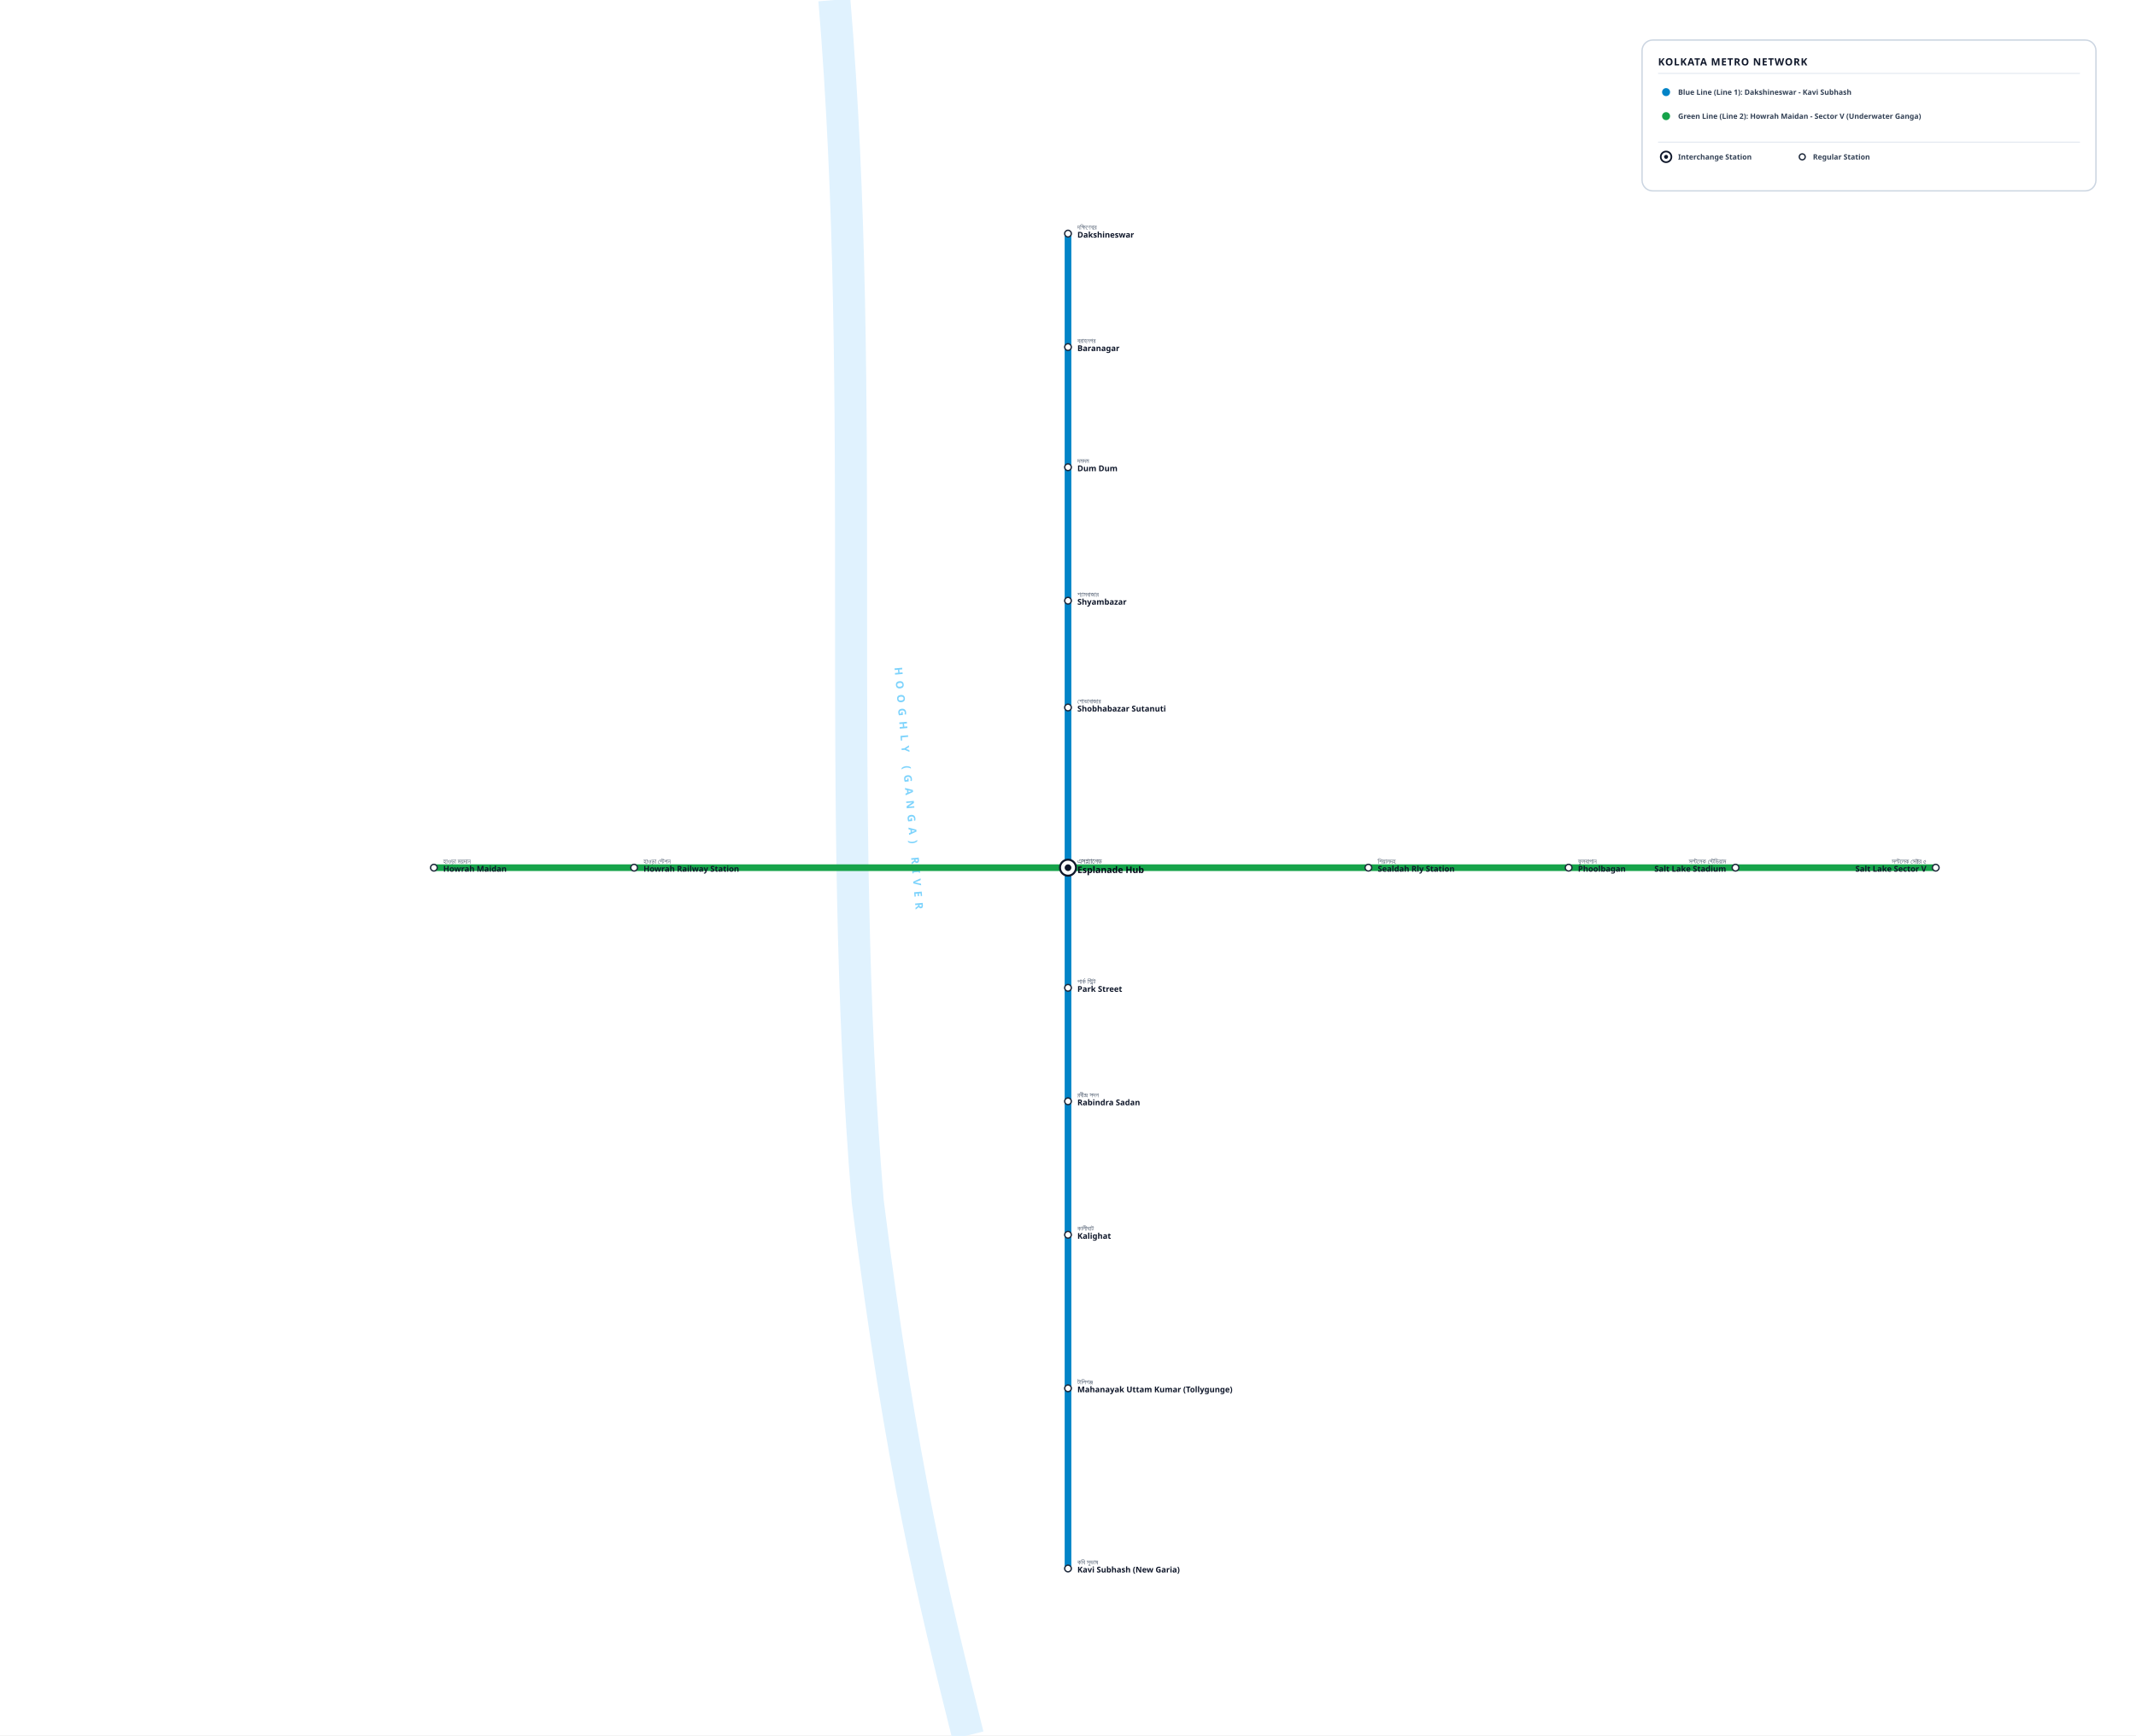
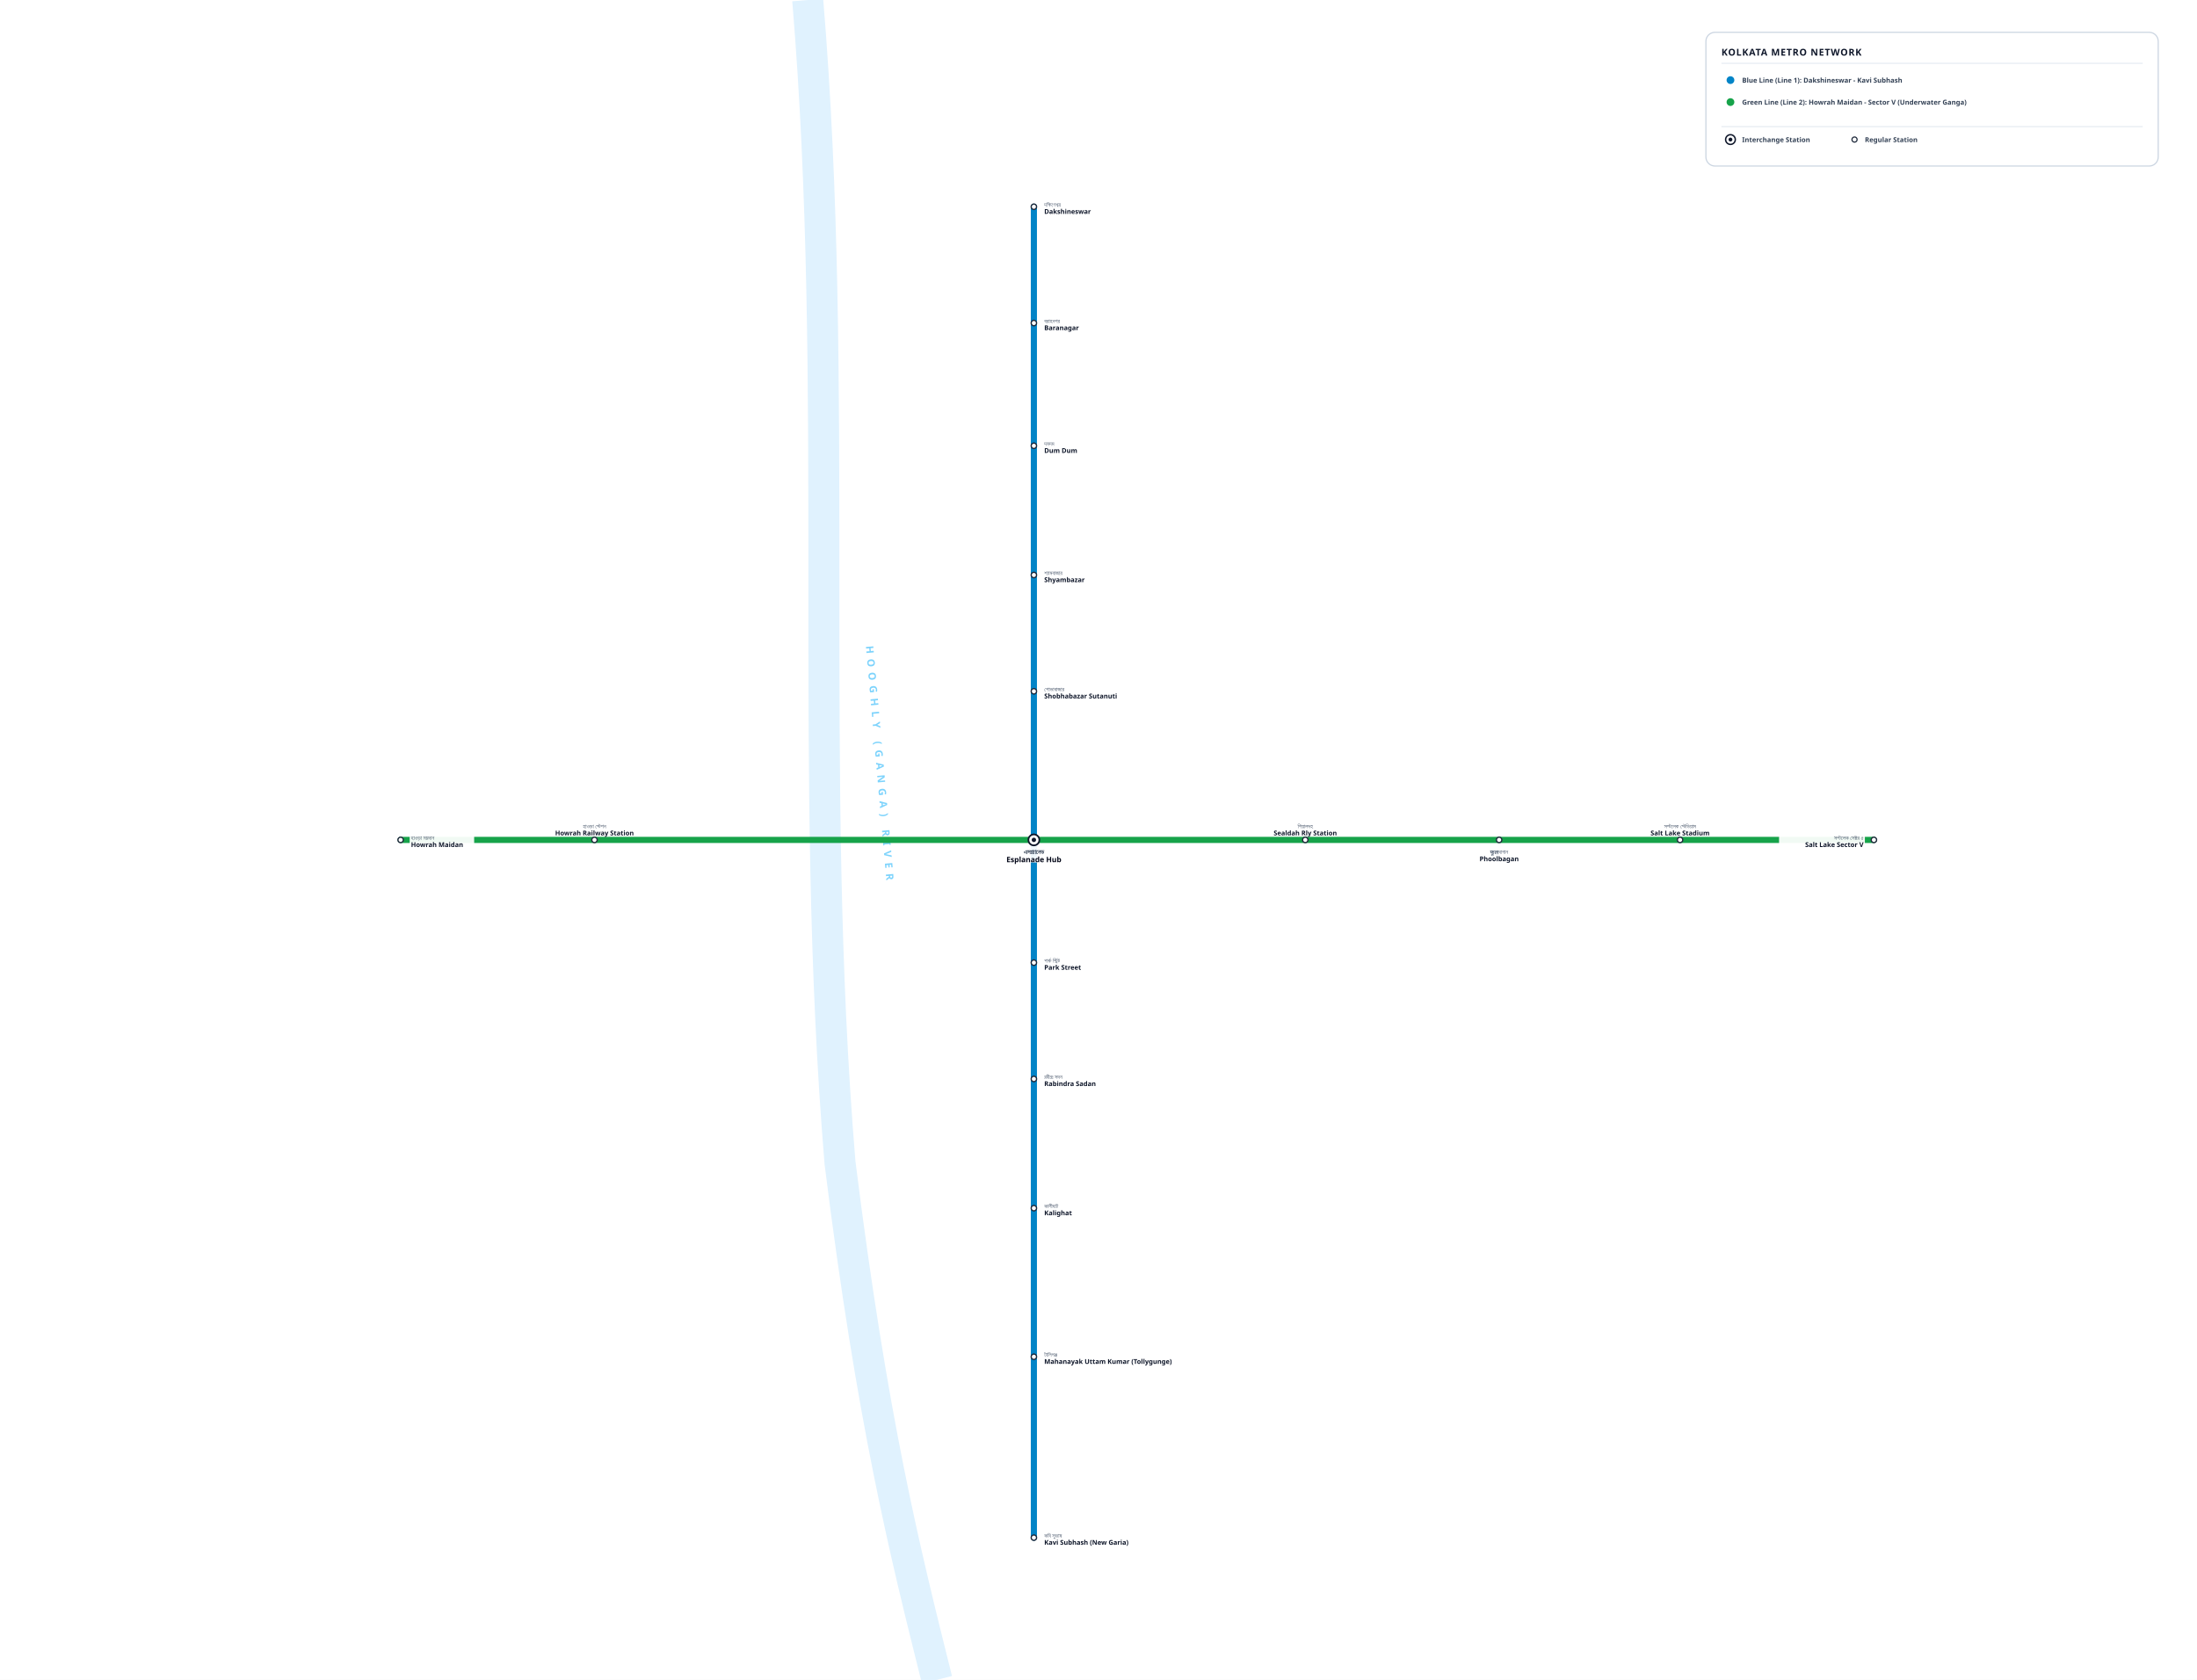
- <svg xmlns="http://www.w3.org/2000/svg" viewBox="0 0 3200 2600" width="100%" height="100%">
-   <rect width="3200" height="2600" fill="#FFFFFF" />
+ <svg xmlns="http://www.w3.org/2000/svg" viewBox="0 0 3400 2600" width="100%" height="100%">
+   <rect width="3400" height="2600" fill="#FFFFFF" />
  <path d="M 1250 0 C 1300 600, 1250 1200, 1300 1800 C 1350 2200, 1400 2400, 1450 2600" fill="none" stroke="#E0F2FE" stroke-width="48" />
  <text x="1340" y="1000" font-family="sans-serif" font-size="16" font-weight="800" fill="#7DD3FC" letter-spacing="8" transform="rotate(85 1340 1000)">HOOGHLY (GANGA) RIVER</text>
  <g stroke-linecap="round" stroke-linejoin="round">
-     <path d="M 1600 350 L 1600 520 L 1600 700 L 1600 900 L 1600 1060 L 1600 1300 L 1600 1480 L 1600 1650 L 1600 1850 L 1600 2080 L 1600 2350" fill="none" stroke="#0284C7" stroke-width="10" />
-     <path d="M 650 1300 L 950 1300 L 1600 1300 L 2050 1300 L 2350 1300 L 2600 1300 L 2900 1300" fill="none" stroke="#16A34A" stroke-width="10" />
+     <path d="M 1600 320 L 1600 500 L 1600 690 L 1600 890 L 1600 1070 L 1600 1300 L 1600 1490 L 1600 1670 L 1600 1870 L 1600 2100 L 1600 2380" fill="none" stroke="#0284C7" stroke-width="9.5" />
+     <path d="M 620 1300 L 920 1300 L 1600 1300 L 2020 1300 L 2320 1300 L 2600 1300 L 2900 1300" fill="none" stroke="#16A34A" stroke-width="9.5" />
  </g>
  <g id="stations-layer">
-     <circle cx="1600" cy="350" r="5" fill="#FFFFFF" stroke="#1E293B" stroke-width="2" />
-     <text x="1614" y="344" text-anchor="start" font-family="sans-serif" font-size="10" font-weight="500" fill="#475569">দক্ষিণেশ্বর</text>
-     <text x="1614" y="356" text-anchor="start" font-family="sans-serif" font-size="12" font-weight="bold" fill="#0F172A">Dakshineswar</text>
-     <circle cx="1600" cy="520" r="5" fill="#FFFFFF" stroke="#1E293B" stroke-width="2" />
-     <text x="1614" y="514" text-anchor="start" font-family="sans-serif" font-size="10" font-weight="500" fill="#475569">বরাহনগর</text>
-     <text x="1614" y="526" text-anchor="start" font-family="sans-serif" font-size="12" font-weight="bold" fill="#0F172A">Baranagar</text>
-     <circle cx="1600" cy="700" r="5" fill="#FFFFFF" stroke="#1E293B" stroke-width="2" />
-     <text x="1614" y="694" text-anchor="start" font-family="sans-serif" font-size="10" font-weight="500" fill="#475569">দমদম</text>
-     <text x="1614" y="706" text-anchor="start" font-family="sans-serif" font-size="12" font-weight="bold" fill="#0F172A">Dum Dum</text>
-     <circle cx="1600" cy="900" r="5" fill="#FFFFFF" stroke="#1E293B" stroke-width="2" />
-     <text x="1614" y="894" text-anchor="start" font-family="sans-serif" font-size="10" font-weight="500" fill="#475569">শ্যামবাজার</text>
-     <text x="1614" y="906" text-anchor="start" font-family="sans-serif" font-size="12" font-weight="bold" fill="#0F172A">Shyambazar</text>
-     <circle cx="1600" cy="1060" r="5" fill="#FFFFFF" stroke="#1E293B" stroke-width="2" />
-     <text x="1614" y="1054" text-anchor="start" font-family="sans-serif" font-size="10" font-weight="500" fill="#475569">শোভাবাজার</text>
-     <text x="1614" y="1066" text-anchor="start" font-family="sans-serif" font-size="12" font-weight="bold" fill="#0F172A">Shobhabazar Sutanuti</text>
-     <circle cx="1600" cy="1300" r="12" fill="#FFFFFF" stroke="#0F172A" stroke-width="3" />
-     <circle cx="1600" cy="1300" r="5" fill="#0F172A" />
-     <text x="1614" y="1294" text-anchor="start" font-family="sans-serif" font-size="11.5" font-weight="600" fill="#334155">এসপ্ল্যানেড</text>
-     <text x="1614" y="1308" text-anchor="start" font-family="sans-serif" font-size="13.5" font-weight="bold" fill="#020617">Esplanade Hub</text>
-     <circle cx="1600" cy="1480" r="5" fill="#FFFFFF" stroke="#1E293B" stroke-width="2" />
-     <text x="1614" y="1474" text-anchor="start" font-family="sans-serif" font-size="10" font-weight="500" fill="#475569">পার্ক স্ট্রিট</text>
-     <text x="1614" y="1486" text-anchor="start" font-family="sans-serif" font-size="12" font-weight="bold" fill="#0F172A">Park Street</text>
-     <circle cx="1600" cy="1650" r="5" fill="#FFFFFF" stroke="#1E293B" stroke-width="2" />
-     <text x="1614" y="1644" text-anchor="start" font-family="sans-serif" font-size="10" font-weight="500" fill="#475569">রবীন্দ্র সদন</text>
-     <text x="1614" y="1656" text-anchor="start" font-family="sans-serif" font-size="12" font-weight="bold" fill="#0F172A">Rabindra Sadan</text>
-     <circle cx="1600" cy="1850" r="5" fill="#FFFFFF" stroke="#1E293B" stroke-width="2" />
-     <text x="1614" y="1844" text-anchor="start" font-family="sans-serif" font-size="10" font-weight="500" fill="#475569">কালীঘাট</text>
-     <text x="1614" y="1856" text-anchor="start" font-family="sans-serif" font-size="12" font-weight="bold" fill="#0F172A">Kalighat</text>
-     <circle cx="1600" cy="2080" r="5" fill="#FFFFFF" stroke="#1E293B" stroke-width="2" />
-     <text x="1614" y="2074" text-anchor="start" font-family="sans-serif" font-size="10" font-weight="500" fill="#475569">টালিগঞ্জ</text>
-     <text x="1614" y="2086" text-anchor="start" font-family="sans-serif" font-size="12" font-weight="bold" fill="#0F172A">Mahanayak Uttam Kumar (Tollygunge)</text>
-     <circle cx="1600" cy="2350" r="5" fill="#FFFFFF" stroke="#1E293B" stroke-width="2" />
-     <text x="1614" y="2344" text-anchor="start" font-family="sans-serif" font-size="10" font-weight="500" fill="#475569">কবি সুভাষ</text>
-     <text x="1614" y="2356" text-anchor="start" font-family="sans-serif" font-size="12" font-weight="bold" fill="#0F172A">Kavi Subhash (New Garia)</text>
-     <circle cx="650" cy="1300" r="5" fill="#FFFFFF" stroke="#1E293B" stroke-width="2" />
-     <text x="664" y="1294" text-anchor="start" font-family="sans-serif" font-size="10" font-weight="500" fill="#475569">হাওড়া ময়দান</text>
-     <text x="664" y="1306" text-anchor="start" font-family="sans-serif" font-size="12" font-weight="bold" fill="#0F172A">Howrah Maidan</text>
-     <circle cx="950" cy="1300" r="5" fill="#FFFFFF" stroke="#1E293B" stroke-width="2" />
-     <text x="964" y="1294" text-anchor="start" font-family="sans-serif" font-size="10" font-weight="500" fill="#475569">হাওড়া স্টেশন</text>
-     <text x="964" y="1306" text-anchor="start" font-family="sans-serif" font-size="12" font-weight="bold" fill="#0F172A">Howrah Railway Station</text>
-     <circle cx="2050" cy="1300" r="5" fill="#FFFFFF" stroke="#1E293B" stroke-width="2" />
-     <text x="2064" y="1294" text-anchor="start" font-family="sans-serif" font-size="10" font-weight="500" fill="#475569">শিয়ালদহ</text>
-     <text x="2064" y="1306" text-anchor="start" font-family="sans-serif" font-size="12" font-weight="bold" fill="#0F172A">Sealdah Rly Station</text>
-     <circle cx="2350" cy="1300" r="5" fill="#FFFFFF" stroke="#1E293B" stroke-width="2" />
-     <text x="2364" y="1294" text-anchor="start" font-family="sans-serif" font-size="10" font-weight="500" fill="#475569">ফুলবাগান</text>
-     <text x="2364" y="1306" text-anchor="start" font-family="sans-serif" font-size="12" font-weight="bold" fill="#0F172A">Phoolbagan</text>
-     <circle cx="2600" cy="1300" r="5" fill="#FFFFFF" stroke="#1E293B" stroke-width="2" />
-     <text x="2586" y="1294" text-anchor="end" font-family="sans-serif" font-size="10" font-weight="500" fill="#475569">সল্টলেক স্টেডিয়াম</text>
-     <text x="2586" y="1306" text-anchor="end" font-family="sans-serif" font-size="12" font-weight="bold" fill="#0F172A">Salt Lake Stadium</text>
-     <circle cx="2900" cy="1300" r="5" fill="#FFFFFF" stroke="#1E293B" stroke-width="2" />
-     <text x="2886" y="1294" text-anchor="end" font-family="sans-serif" font-size="10" font-weight="500" fill="#475569">সল্টলেক সেক্টর ৫</text>
-     <text x="2886" y="1306" text-anchor="end" font-family="sans-serif" font-size="12" font-weight="bold" fill="#0F172A">Salt Lake Sector V</text>
+     <rect x="1614.0" y="306.0" width="93.2" height="24.0" rx="3" ry="3" fill="#FFFFFF" fill-opacity="0.94" />
+     <circle cx="1600" cy="320" r="4.2" fill="#FFFFFF" stroke="#1E293B" stroke-width="2" />
+     <g>
+       <text x="1616.0" y="320.0" text-anchor="start" font-family="sans-serif" font-size="8.8" font-weight="600" fill="#475569">দক্ষিণেশ্বর</text>
+       <text x="1616.0" y="331.0" text-anchor="start" font-family="sans-serif" font-size="10.2" font-weight="bold" fill="#0F172A">Dakshineswar</text>
+     </g>
+     <rect x="1614.0" y="486.0" width="75.0" height="24.0" rx="3" ry="3" fill="#FFFFFF" fill-opacity="0.94" />
+     <circle cx="1600" cy="500" r="4.2" fill="#FFFFFF" stroke="#1E293B" stroke-width="2" />
+     <g>
+       <text x="1616.0" y="500.0" text-anchor="start" font-family="sans-serif" font-size="8.8" font-weight="600" fill="#475569">বরাহনগর</text>
+       <text x="1616.0" y="511.0" text-anchor="start" font-family="sans-serif" font-size="10.2" font-weight="bold" fill="#0F172A">Baranagar</text>
+     </g>
+     <rect x="1614.0" y="676.0" width="75.0" height="24.0" rx="3" ry="3" fill="#FFFFFF" fill-opacity="0.94" />
+     <circle cx="1600" cy="690" r="4.2" fill="#FFFFFF" stroke="#1E293B" stroke-width="2" />
+     <g>
+       <text x="1616.0" y="690.0" text-anchor="start" font-family="sans-serif" font-size="8.8" font-weight="600" fill="#475569">দমদম</text>
+       <text x="1616.0" y="701.0" text-anchor="start" font-family="sans-serif" font-size="10.2" font-weight="bold" fill="#0F172A">Dum Dum</text>
+     </g>
+     <rect x="1614.0" y="876.0" width="80.0" height="24.0" rx="3" ry="3" fill="#FFFFFF" fill-opacity="0.94" />
+     <circle cx="1600" cy="890" r="4.2" fill="#FFFFFF" stroke="#1E293B" stroke-width="2" />
+     <g>
+       <text x="1616.0" y="890.0" text-anchor="start" font-family="sans-serif" font-size="8.8" font-weight="600" fill="#475569">শ্যামবাজার</text>
+       <text x="1616.0" y="901.0" text-anchor="start" font-family="sans-serif" font-size="10.2" font-weight="bold" fill="#0F172A">Shyambazar</text>
+     </g>
+     <rect x="1614.0" y="1056.0" width="146.0" height="24.0" rx="3" ry="3" fill="#FFFFFF" fill-opacity="0.94" />
+     <circle cx="1600" cy="1070" r="4.2" fill="#FFFFFF" stroke="#1E293B" stroke-width="2" />
+     <g>
+       <text x="1616.0" y="1070.0" text-anchor="start" font-family="sans-serif" font-size="8.8" font-weight="600" fill="#475569">শোভাবাজার</text>
+       <text x="1616.0" y="1081.0" text-anchor="start" font-family="sans-serif" font-size="10.2" font-weight="bold" fill="#0F172A">Shobhabazar Sutanuti</text>
+     </g>
+     <rect x="634.0" y="1286.0" width="99.8" height="24.0" rx="3" ry="3" fill="#FFFFFF" fill-opacity="0.94" />
+     <circle cx="620" cy="1300" r="4.2" fill="#FFFFFF" stroke="#1E293B" stroke-width="2" />
+     <g>
+       <text x="636.0" y="1300.0" text-anchor="start" font-family="sans-serif" font-size="8.8" font-weight="600" fill="#475569">হাওড়া ময়দান</text>
+       <text x="636.0" y="1311.0" text-anchor="start" font-family="sans-serif" font-size="10.2" font-weight="bold" fill="#0F172A">Howrah Maidan</text>
+     </g>
+     <rect x="840.4" y="1268.0" width="159.2" height="24.0" rx="3" ry="3" fill="#FFFFFF" fill-opacity="0.94" />
+     <circle cx="920" cy="1300" r="4.2" fill="#FFFFFF" stroke="#1E293B" stroke-width="2" />
+     <g>
+       <text x="920.0" y="1282.0" text-anchor="middle" font-family="sans-serif" font-size="8.8" font-weight="600" fill="#475569">হাওড়া স্টেশন</text>
+       <text x="920.0" y="1293.0" text-anchor="middle" font-family="sans-serif" font-size="10.2" font-weight="bold" fill="#0F172A">Howrah Railway Station</text>
+     </g>
+     <rect x="1550.1" y="1308.0" width="99.8" height="27.0" rx="3" ry="3" fill="#FFFFFF" fill-opacity="0.94" />
+     <circle cx="1600" cy="1300" r="8.5" fill="#FFFFFF" stroke="#0F172A" stroke-width="2.6" />
+     <circle cx="1600" cy="1300" r="3.4" fill="#0F172A" />
+     <g>
+       <text x="1600.0" y="1322.0" text-anchor="middle" font-family="sans-serif" font-size="9.8" font-weight="bold" fill="#334155">এসপ্ল্যানেড</text>
+       <text x="1600.0" y="1334.5" text-anchor="middle" font-family="sans-serif" font-size="11.5" font-weight="900" fill="#020617">Esplanade Hub</text>
+     </g>
+     <rect x="1950.3" y="1268.0" width="139.4" height="24.0" rx="3" ry="3" fill="#FFFFFF" fill-opacity="0.94" />
+     <circle cx="2020" cy="1300" r="4.2" fill="#FFFFFF" stroke="#1E293B" stroke-width="2" />
+     <g>
+       <text x="2020.0" y="1282.0" text-anchor="middle" font-family="sans-serif" font-size="8.8" font-weight="600" fill="#475569">শিয়ালদহ</text>
+       <text x="2020.0" y="1293.0" text-anchor="middle" font-family="sans-serif" font-size="10.2" font-weight="bold" fill="#0F172A">Sealdah Rly Station</text>
+     </g>
+     <rect x="2280.0" y="1308.0" width="80.0" height="24.0" rx="3" ry="3" fill="#FFFFFF" fill-opacity="0.94" />
+     <circle cx="2320" cy="1300" r="4.2" fill="#FFFFFF" stroke="#1E293B" stroke-width="2" />
+     <g>
+       <text x="2320.0" y="1322.0" text-anchor="middle" font-family="sans-serif" font-size="8.8" font-weight="600" fill="#475569">फूलবাগান</text>
+       <text x="2320.0" y="1333.0" text-anchor="middle" font-family="sans-serif" font-size="10.2" font-weight="bold" fill="#0F172A">Phoolbagan</text>
+     </g>
+     <rect x="2533.6" y="1268.0" width="132.8" height="24.0" rx="3" ry="3" fill="#FFFFFF" fill-opacity="0.94" />
+     <circle cx="2600" cy="1300" r="4.2" fill="#FFFFFF" stroke="#1E293B" stroke-width="2" />
+     <g>
+       <text x="2600.0" y="1282.0" text-anchor="middle" font-family="sans-serif" font-size="8.8" font-weight="600" fill="#475569">সল্টলেক স্টেডিয়াম</text>
+       <text x="2600.0" y="1293.0" text-anchor="middle" font-family="sans-serif" font-size="10.2" font-weight="bold" fill="#0F172A">Salt Lake Stadium</text>
+     </g>
+     <rect x="2753.2" y="1286.0" width="132.8" height="24.0" rx="3" ry="3" fill="#FFFFFF" fill-opacity="0.94" />
+     <circle cx="2900" cy="1300" r="4.2" fill="#FFFFFF" stroke="#1E293B" stroke-width="2" />
+     <g>
+       <text x="2884.0" y="1300.0" text-anchor="end" font-family="sans-serif" font-size="8.8" font-weight="600" fill="#475569">সল্টলেক সেক্টর ৫</text>
+       <text x="2884.0" y="1311.0" text-anchor="end" font-family="sans-serif" font-size="10.2" font-weight="bold" fill="#0F172A">Salt Lake Sector V</text>
+     </g>
+     <rect x="1614.0" y="1476.0" width="99.8" height="24.0" rx="3" ry="3" fill="#FFFFFF" fill-opacity="0.94" />
+     <circle cx="1600" cy="1490" r="4.2" fill="#FFFFFF" stroke="#1E293B" stroke-width="2" />
+     <g>
+       <text x="1616.0" y="1490.0" text-anchor="start" font-family="sans-serif" font-size="8.8" font-weight="600" fill="#475569">পার্ক স্ট্রিট</text>
+       <text x="1616.0" y="1501.0" text-anchor="start" font-family="sans-serif" font-size="10.2" font-weight="bold" fill="#0F172A">Park Street</text>
+     </g>
+     <rect x="1614.0" y="1656.0" width="106.4" height="24.0" rx="3" ry="3" fill="#FFFFFF" fill-opacity="0.94" />
+     <circle cx="1600" cy="1670" r="4.2" fill="#FFFFFF" stroke="#1E293B" stroke-width="2" />
+     <g>
+       <text x="1616.0" y="1670.0" text-anchor="start" font-family="sans-serif" font-size="8.8" font-weight="600" fill="#475569">রবীন্দ্র সদন</text>
+       <text x="1616.0" y="1681.0" text-anchor="start" font-family="sans-serif" font-size="10.2" font-weight="bold" fill="#0F172A">Rabindra Sadan</text>
+     </g>
+     <rect x="1614.0" y="1856.0" width="75.0" height="24.0" rx="3" ry="3" fill="#FFFFFF" fill-opacity="0.94" />
+     <circle cx="1600" cy="1870" r="4.2" fill="#FFFFFF" stroke="#1E293B" stroke-width="2" />
+     <g>
+       <text x="1616.0" y="1870.0" text-anchor="start" font-family="sans-serif" font-size="8.8" font-weight="600" fill="#475569">কালীঘাট</text>
+       <text x="1616.0" y="1881.0" text-anchor="start" font-family="sans-serif" font-size="10.2" font-weight="bold" fill="#0F172A">Kalighat</text>
+     </g>
+     <rect x="1614.0" y="2086.0" width="238.4" height="24.0" rx="3" ry="3" fill="#FFFFFF" fill-opacity="0.94" />
+     <circle cx="1600" cy="2100" r="4.2" fill="#FFFFFF" stroke="#1E293B" stroke-width="2" />
+     <g>
+       <text x="1616.0" y="2100.0" text-anchor="start" font-family="sans-serif" font-size="8.8" font-weight="600" fill="#475569">টালিগঞ্জ</text>
+       <text x="1616.0" y="2111.0" text-anchor="start" font-family="sans-serif" font-size="10.2" font-weight="bold" fill="#0F172A">Mahanayak Uttam Kumar (Tollygunge)</text>
+     </g>
+     <rect x="1614.0" y="2366.0" width="172.4" height="24.0" rx="3" ry="3" fill="#FFFFFF" fill-opacity="0.94" />
+     <circle cx="1600" cy="2380" r="4.2" fill="#FFFFFF" stroke="#1E293B" stroke-width="2" />
+     <g>
+       <text x="1616.0" y="2380.0" text-anchor="start" font-family="sans-serif" font-size="8.8" font-weight="600" fill="#475569">কবি সুভাষ</text>
+       <text x="1616.0" y="2391.0" text-anchor="start" font-family="sans-serif" font-size="10.2" font-weight="bold" fill="#0F172A">Kavi Subhash (New Garia)</text>
+     </g>
  </g>
-   <g transform="translate(2460, 60)">
-     <rect width="680" height="226" rx="16" ry="16" fill="#FFFFFF" stroke="#CBD5E1" stroke-width="2" />
-     <text x="24" y="38" font-family="sans-serif" font-size="15" font-weight="bold" fill="#0F172A" letter-spacing="1">KOLKATA METRO NETWORK</text>
-     <line x1="24" y1="50" x2="656" y2="50" stroke="#E2E8F0" stroke-width="1.5" />
-     <circle cx="36" cy="78" r="6" fill="#0284C7" />
-     <text x="54" y="82" font-family="sans-serif" font-size="11" font-weight="600" fill="#334155">Blue Line (Line 1): Dakshineswar - Kavi Subhash</text>
-     <circle cx="36" cy="114" r="6" fill="#16A34A" />
-     <text x="54" y="118" font-family="sans-serif" font-size="11" font-weight="600" fill="#334155">Green Line (Line 2): Howrah Maidan - Sector V (Underwater Ganga)</text>
-     <line x1="24" y1="153" x2="656" y2="153" stroke="#E2E8F0" stroke-width="1.5" />
-     <circle cx="36" cy="175" r="8" fill="#FFFFFF" stroke="#0F172A" stroke-width="2.5" />
-     <circle cx="36" cy="175" r="3" fill="#0F172A" />
-     <text x="54" y="179" font-family="sans-serif" font-size="11" font-weight="600" fill="#334155">Interchange Station</text>
-     <circle cx="240" cy="175" r="4.5" fill="#FFFFFF" stroke="#1E293B" stroke-width="2" />
-     <text x="256" y="179" font-family="sans-serif" font-size="11" font-weight="600" fill="#334155">Regular Station</text>
+   <g transform="translate(2640, 50)">
+     <rect width="700" height="207" rx="14" ry="14" fill="#FFFFFF" stroke="#CBD5E1" stroke-width="1.8" />
+     <text x="24" y="36" font-family="sans-serif" font-size="14.5" font-weight="bold" fill="#0F172A" letter-spacing="1">KOLKATA METRO NETWORK</text>
+     <line x1="24" y1="48" x2="676" y2="48" stroke="#E2E8F0" stroke-width="1.5" />
+     <circle cx="38" cy="74" r="6" fill="#0284C7" />
+     <text x="56" y="78" font-family="sans-serif" font-size="10.5" font-weight="600" fill="#334155">Blue Line (Line 1): Dakshineswar - Kavi Subhash</text>
+     <circle cx="38" cy="108" r="6" fill="#16A34A" />
+     <text x="56" y="112" font-family="sans-serif" font-size="10.5" font-weight="600" fill="#334155">Green Line (Line 2): Howrah Maidan - Sector V (Underwater Ganga)</text>
+     <line x1="24" y1="146" x2="676" y2="146" stroke="#E2E8F0" stroke-width="1.5" />
+     <circle cx="38" cy="166" r="7.5" fill="#FFFFFF" stroke="#0F172A" stroke-width="2.2" />
+     <circle cx="38" cy="166" r="3" fill="#0F172A" />
+     <text x="56" y="170" font-family="sans-serif" font-size="10.5" font-weight="600" fill="#334155">Interchange Station</text>
+     <circle cx="230" cy="166" r="4" fill="#FFFFFF" stroke="#1E293B" stroke-width="1.8" />
+     <text x="246" y="170" font-family="sans-serif" font-size="10.5" font-weight="600" fill="#334155">Regular Station</text>
  </g>
</svg>
